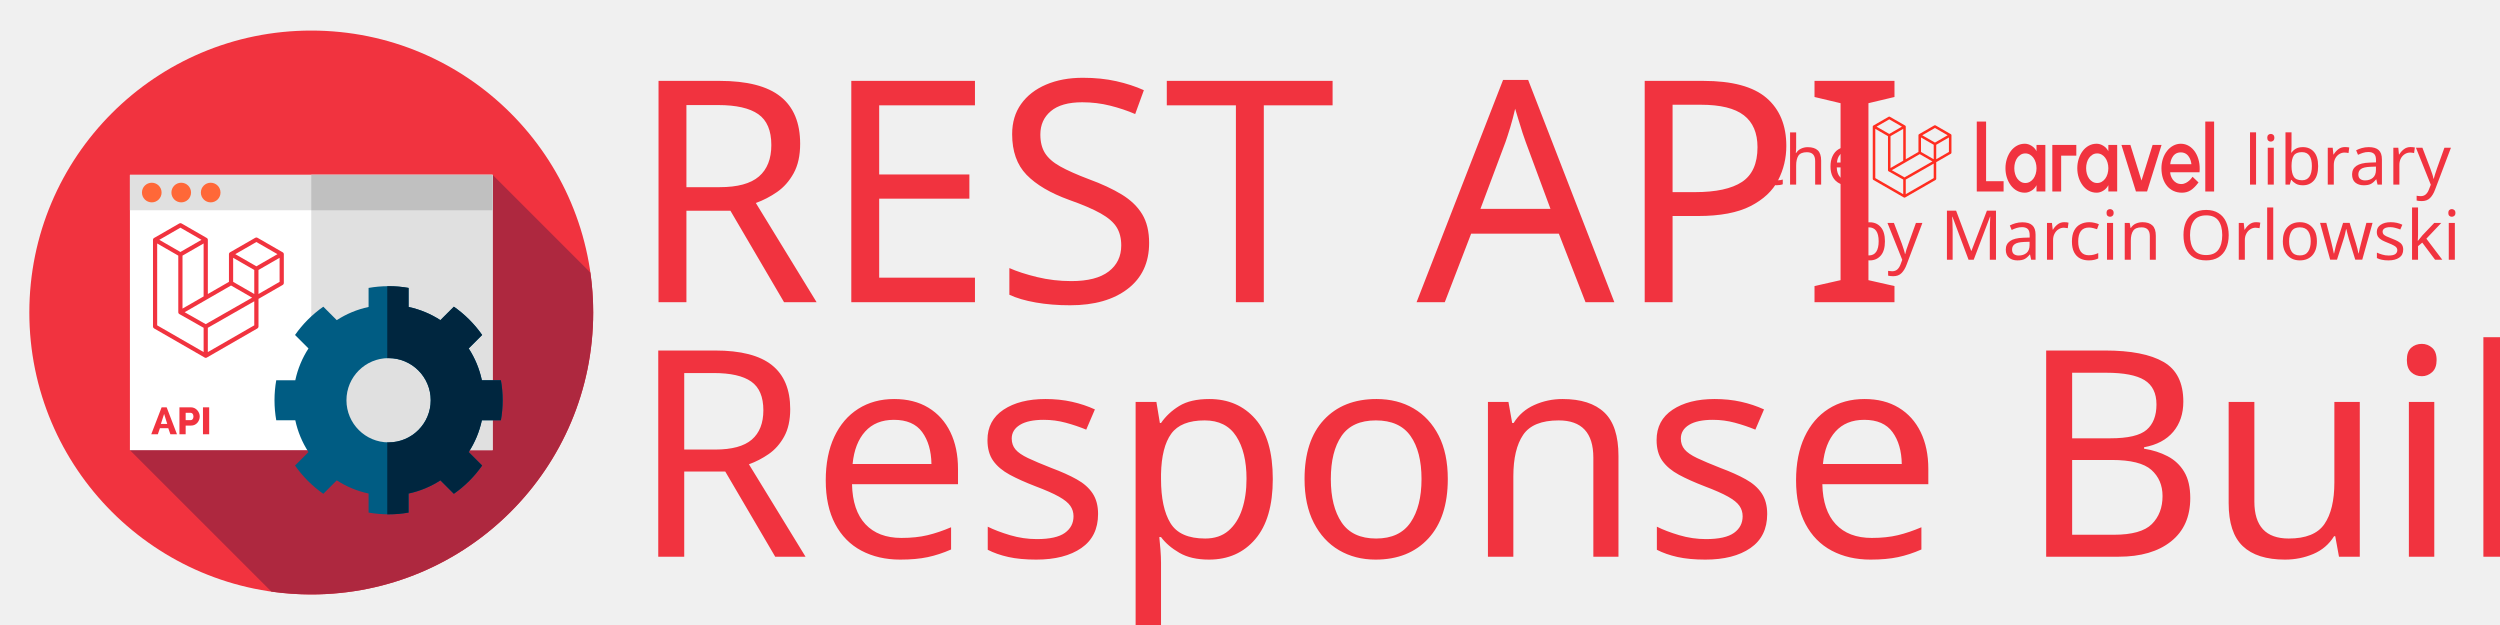
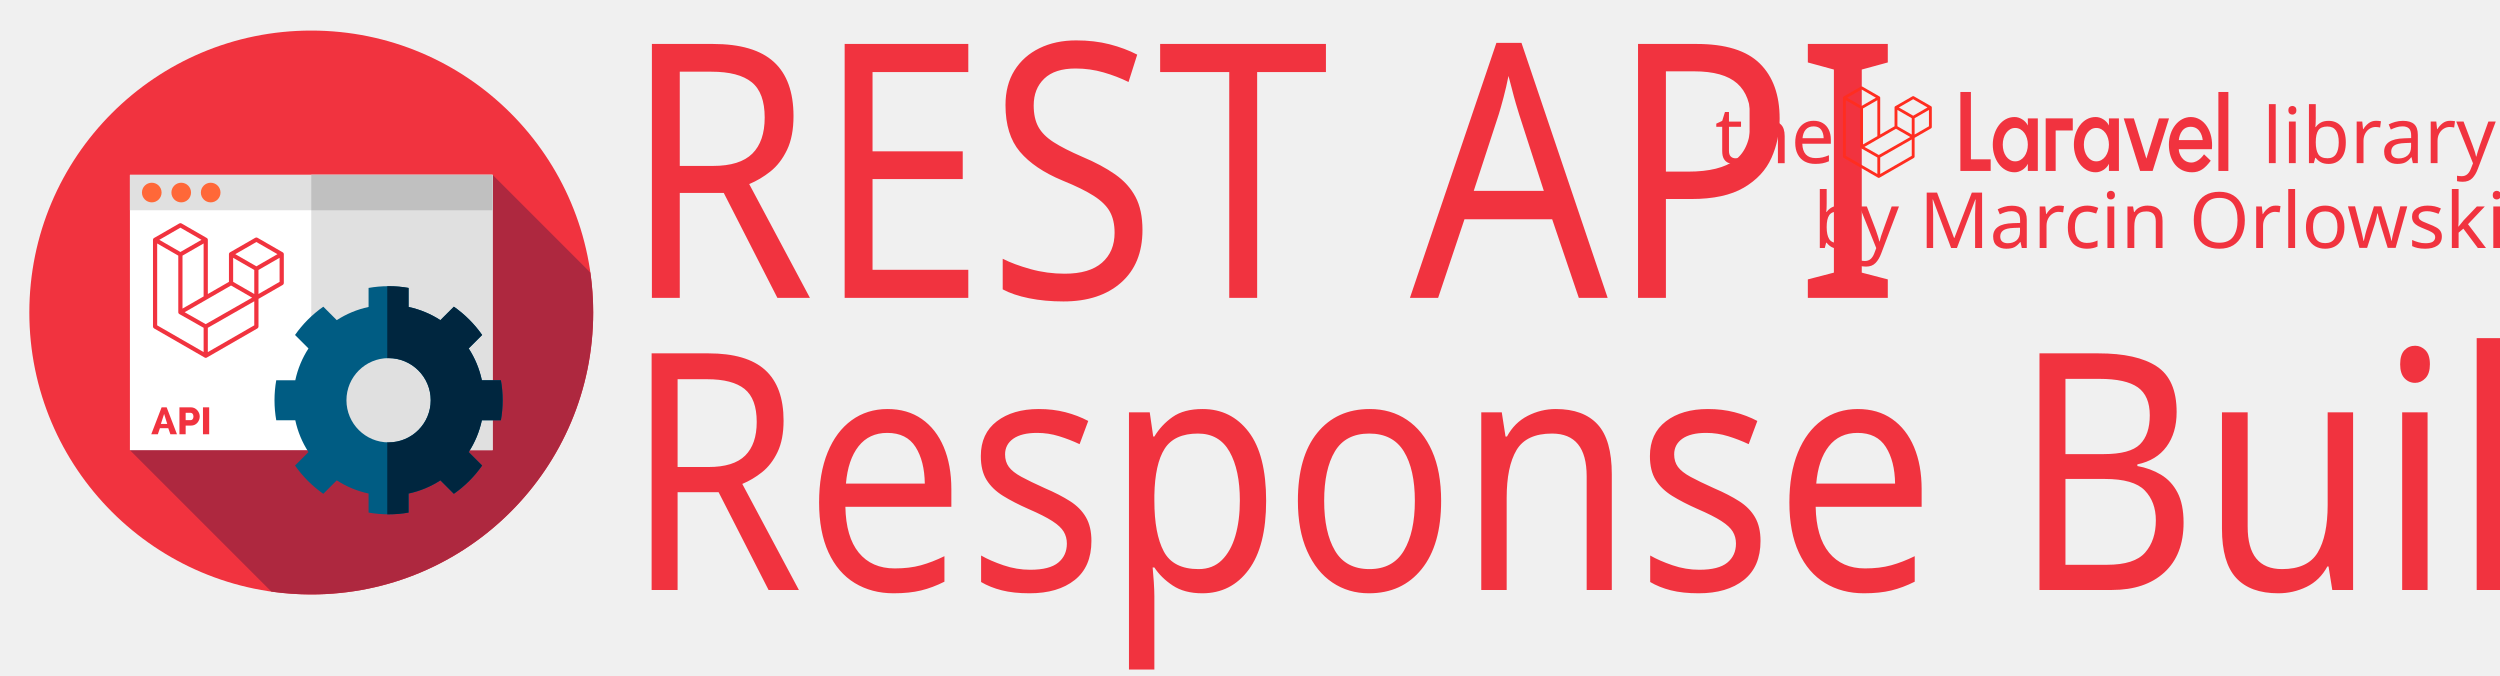
- <svg xmlns="http://www.w3.org/2000/svg" width="1480" height="370" viewBox="0 0 391.583 97.896" version="1.1" id="svg8">
+ <svg xmlns="http://www.w3.org/2000/svg" width="1480" height="400" viewBox="0 0 391.583 105.833" version="1.1" id="svg8">
  <defs id="defs2">
    <rect x="154.524" y="273.213" width="175.01" height="18.996" id="rect135" />
  </defs>
  <g id="layer1" transform="translate(0,-167)">
-     <g id="g1305" transform="translate(-0.5291667,0.7937121)">
-       <g id="g1083-0-9" transform="matrix(0.1675739,0,0,0.2065266,138.2515,205.8304)" style="stroke-width:2.717">
-         <g id="g1276">
-           <g id="g1083-0" transform="matrix(1.073179,0,0,1.073179,16.15824,-209.9063)" style="stroke-width:2.532">
-             <text xml:space="preserve" style="font-size:243.148px;line-height:1.25;font-family:'a dripping marker';-inkscape-font-specification:'a dripping marker';letter-spacing:0px;word-spacing:0px;fill:#f1333f;fill-opacity:1;stroke-width:5.272" x="-210.336" y="255.733" id="text5759" transform="scale(1.110158,0.9007728)">
-               <tspan style="font-style:normal;font-variant:normal;font-weight:normal;font-stretch:normal;font-family:'Ubuntu Condensed';-inkscape-font-specification:'Ubuntu Condensed, ';fill:#f1333f;fill-opacity:1;stroke-width:5.272" x="-210.336" y="255.733" id="tspan139593">REST API</tspan>
+     <g id="g1083-0-9" transform="matrix(0.1675677,0,0,0.2369908,136.6816,204.8162)" style="stroke-width:2.536">
+       <g id="g1276" style="stroke-width:2.536">
+         <g id="g1083-0" transform="matrix(1.073179,0,0,1.073179,16.15824,-209.9063)" style="stroke-width:2.363">
+           <text xml:space="preserve" style="font-size:243.148px;line-height:1.25;font-family:'a dripping marker';-inkscape-font-specification:'a dripping marker';letter-spacing:0px;word-spacing:0px;fill:#f1333f;fill-opacity:1;stroke-width:4.921" x="-210.336" y="255.733" id="text5759" transform="scale(1.110158,0.9007728)">
+             <tspan style="font-style:normal;font-variant:normal;font-weight:normal;font-stretch:normal;font-family:'Ubuntu Condensed';-inkscape-font-specification:'Ubuntu Condensed, ';fill:#f1333f;fill-opacity:1;stroke-width:4.921" x="-210.336" y="255.733" id="tspan139593">REST API</tspan>
+           </text>
+         </g>
+         <text xml:space="preserve" style="font-size:243.148px;line-height:1.25;font-family:'a dripping marker';-inkscape-font-specification:'a dripping marker';letter-spacing:0px;word-spacing:0px;fill:#f1333f;fill-opacity:1;stroke-width:5.281" x="-209.678" y="255.733" id="text5759-4" transform="scale(1.110158,0.9007728)">
+           <tspan style="font-style:normal;font-variant:normal;font-weight:normal;font-stretch:normal;font-family:'Ubuntu Condensed';-inkscape-font-specification:'Ubuntu Condensed, ';fill:#f1333f;fill-opacity:1;stroke-width:5.281" x="-209.678" y="255.733" id="tspan139593-1">Response Builder</tspan>
+         </text>
+       </g>
+     </g>
+     <g id="g1059" transform="matrix(1.0596,0,0,1.0596,-80.61122,-26.75916)" style="stroke-width:0.944">
+       <text xml:space="preserve" style="font-size:11.473px;line-height:1.25;font-family:'a dripping marker';-inkscape-font-specification:'a dripping marker';letter-spacing:0px;word-spacing:0px;fill:#f1333f;fill-opacity:1;stroke-width:0.993" x="344.118" y="219.517" id="text5759-7-4">
+         <tspan style="font-style:normal;font-variant:normal;font-weight:normal;font-stretch:normal;font-family:'Ubuntu Condensed';-inkscape-font-specification:'Ubuntu Condensed, ';fill:#f1333f;fill-opacity:1;stroke-width:0.993" x="344.118" y="219.517" id="tspan119569-6">by Marcin Orlowski</tspan>
+       </text>
+       <g id="g1038" transform="translate(1.818995)" style="stroke-width:0.944">
+         <g id="g1020" style="stroke-width:0.944">
+           <g id="g1083-0-0" transform="matrix(0.06830095,0,0,0.08417753,331.2672,191.4279)" style="stroke-width:6.291">
+             <text xml:space="preserve" style="font-size:151.305px;line-height:1.25;font-family:'a dripping marker';-inkscape-font-specification:'a dripping marker';letter-spacing:0px;word-spacing:0px;fill:#f1333f;fill-opacity:1;stroke-width:13.1" x="1020.906" y="205.078" id="text5759-7" transform="scale(1.110158,0.9007728)">
+               <tspan style="font-style:normal;font-variant:normal;font-weight:normal;font-stretch:normal;font-family:'Ubuntu Condensed';-inkscape-font-specification:'Ubuntu Condensed, ';fill:#f1333f;fill-opacity:1;stroke-width:13.1" x="1020.906" y="205.078" id="tspan119569">library</tspan>
            </text>
          </g>
-           <text xml:space="preserve" style="font-size:243.148px;line-height:1.25;font-family:'a dripping marker';-inkscape-font-specification:'a dripping marker';letter-spacing:0px;word-spacing:0px;fill:#f1333f;fill-opacity:1;stroke-width:5.658" x="-209.678" y="255.733" id="text5759-4" transform="scale(1.110158,0.9007728)">
-             <tspan style="font-style:normal;font-variant:normal;font-weight:normal;font-stretch:normal;font-family:'Ubuntu Condensed';-inkscape-font-specification:'Ubuntu Condensed, ';fill:#f1333f;fill-opacity:1;stroke-width:5.658" x="-209.678" y="255.733" id="tspan139593-1">Response Builder</tspan>
+           <text xml:space="preserve" style="font-size:11.473px;line-height:1.25;font-family:'a dripping marker';-inkscape-font-specification:'a dripping marker';letter-spacing:0px;word-spacing:0px;fill:#f1333f;fill-opacity:1;stroke-width:0.993" x="327.778" y="206.978" id="text5759-7-7">
+             <tspan style="font-style:normal;font-variant:normal;font-weight:normal;font-stretch:normal;font-family:'Ubuntu Condensed';-inkscape-font-specification:'Ubuntu Condensed, ';fill:#f1333f;fill-opacity:1;stroke-width:0.993" x="327.778" y="206.978" id="tspan119569-7">the</tspan>
          </text>
        </g>
-       </g>
-       <g id="g1059" transform="matrix(0.9384776,0,0,0.9384776,-33.20052,0.875615)" style="stroke-width:1.066">
-         <text xml:space="preserve" style="font-size:11.473px;line-height:1.25;font-family:'a dripping marker';-inkscape-font-specification:'a dripping marker';letter-spacing:0px;word-spacing:0px;fill:#f1333f;fill-opacity:1;stroke-width:1.121" x="344.118" y="219.517" id="text5759-7-4">
-           <tspan style="font-style:normal;font-variant:normal;font-weight:normal;font-stretch:normal;font-family:'Ubuntu Condensed';-inkscape-font-specification:'Ubuntu Condensed, ';fill:#f1333f;fill-opacity:1;stroke-width:1.121" x="344.118" y="219.517" id="tspan119569-6">by Marcin Orlowski</tspan>
-         </text>
-         <g id="g1038" transform="translate(1.818995)" style="stroke-width:1.066">
-           <g id="g1020" style="stroke-width:1.066">
-             <g id="g1083-0-0" transform="matrix(0.06830095,0,0,0.08417753,331.2672,191.4279)" style="stroke-width:7.103">
-               <text xml:space="preserve" style="font-size:151.305px;line-height:1.25;font-family:'a dripping marker';-inkscape-font-specification:'a dripping marker';letter-spacing:0px;word-spacing:0px;fill:#f1333f;fill-opacity:1;stroke-width:14.79" x="1020.906" y="205.078" id="text5759-7" transform="scale(1.110158,0.9007728)">
-                 <tspan style="font-style:normal;font-variant:normal;font-weight:normal;font-stretch:normal;font-family:'Ubuntu Condensed';-inkscape-font-specification:'Ubuntu Condensed, ';fill:#f1333f;fill-opacity:1;stroke-width:14.79" x="1020.906" y="205.078" id="tspan119569">library</tspan>
-               </text>
-             </g>
-             <text xml:space="preserve" style="font-size:11.473px;line-height:1.25;font-family:'a dripping marker';-inkscape-font-specification:'a dripping marker';letter-spacing:0px;word-spacing:0px;fill:#f1333f;fill-opacity:1;stroke-width:1.121" x="327.778" y="206.978" id="text5759-7-7">
-               <tspan style="font-style:normal;font-variant:normal;font-weight:normal;font-stretch:normal;font-family:'Ubuntu Condensed';-inkscape-font-specification:'Ubuntu Condensed, ';fill:#f1333f;fill-opacity:1;stroke-width:1.121" x="327.778" y="206.978" id="tspan119569-7">the</tspan>
-             </text>
+         <g id="g992" transform="translate(-0.5291667,2.378535)" style="stroke-width:0.944">
+           <g id="g1083" transform="matrix(0.06830095,0,0,0.08417753,360.4767,187.3753)" style="stroke-width:6.291">
+             <polygon style="fill:#f1333f;fill-opacity:1;stroke-width:6.291" points="82.8,79.626 60.019,79.626 60.019,218.301 125.592,218.301 125.592,197.897 82.8,197.897 " id="polygon1029" />
+             <path style="fill:#f1333f;fill-opacity:1;stroke-width:6.291" d="m 206.02,138.464 c -2.906,-4.622 -7.033,-8.253 -12.382,-10.896 -5.348,-2.641 -10.731,-3.963 -16.145,-3.963 -7.003,0 -13.407,1.288 -19.217,3.863 -5.813,2.575 -10.797,6.111 -14.957,10.6 -4.16,4.491 -7.397,9.675 -9.707,15.55 -2.313,5.879 -3.467,12.055 -3.467,18.524 0,6.606 1.154,12.811 3.467,18.621 2.309,5.814 5.546,10.964 9.707,15.453 4.16,4.491 9.145,8.023 14.957,10.598 5.81,2.575 12.214,3.863 19.217,3.863 5.414,0 10.797,-1.321 16.145,-3.962 5.349,-2.64 9.476,-6.272 12.382,-10.896 v 12.48 h 21.594 V 125.981 H 206.02 Z m -1.981,44.97 c -1.321,3.567 -3.17,6.671 -5.546,9.312 -2.378,2.643 -5.251,4.755 -8.618,6.34 -3.368,1.585 -7.102,2.377 -11.194,2.377 -4.095,0 -7.793,-0.792 -11.094,-2.377 -3.302,-1.585 -6.141,-3.697 -8.518,-6.34 -2.378,-2.641 -4.195,-5.745 -5.448,-9.312 -1.258,-3.566 -1.882,-7.33 -1.882,-11.291 0,-3.963 0.624,-7.727 1.882,-11.293 1.253,-3.566 3.07,-6.668 5.448,-9.311 2.377,-2.64 5.215,-4.755 8.518,-6.34 3.301,-1.585 6.999,-2.377 11.094,-2.377 4.093,0 7.826,0.792 11.194,2.377 3.367,1.585 6.24,3.699 8.618,6.34 2.377,2.643 4.225,5.745 5.546,9.311 1.319,3.566 1.981,7.33 1.981,11.293 0,3.961 -0.662,7.725 -1.981,11.291 z" id="path1031" />
+             <path style="fill:#f1333f;fill-opacity:1;stroke-width:6.291" d="m 381.542,138.464 c -2.906,-4.622 -7.033,-8.253 -12.382,-10.896 -5.348,-2.641 -10.731,-3.963 -16.145,-3.963 -7.003,0 -13.407,1.288 -19.217,3.863 -5.813,2.575 -10.797,6.111 -14.957,10.6 -4.16,4.491 -7.397,9.675 -9.707,15.55 -2.313,5.879 -3.467,12.055 -3.467,18.524 0,6.606 1.154,12.811 3.467,18.621 2.309,5.814 5.546,10.964 9.707,15.453 4.16,4.491 9.145,8.023 14.957,10.598 5.81,2.575 12.214,3.863 19.217,3.863 5.414,0 10.797,-1.321 16.145,-3.962 5.349,-2.64 9.476,-6.272 12.382,-10.896 v 12.48 h 21.594 v -92.318 h -21.594 z m -1.98,44.97 c -1.321,3.567 -3.17,6.671 -5.546,9.312 -2.378,2.643 -5.251,4.755 -8.618,6.34 -3.368,1.585 -7.102,2.377 -11.194,2.377 -4.095,0 -7.793,-0.792 -11.094,-2.377 -3.302,-1.585 -6.141,-3.697 -8.518,-6.34 -2.378,-2.641 -4.195,-5.745 -5.448,-9.312 -1.258,-3.566 -1.882,-7.33 -1.882,-11.291 0,-3.963 0.624,-7.727 1.882,-11.293 1.253,-3.566 3.07,-6.668 5.448,-9.311 2.377,-2.64 5.215,-4.755 8.518,-6.34 3.301,-1.585 6.999,-2.377 11.094,-2.377 4.093,0 7.826,0.792 11.194,2.377 3.367,1.585 6.24,3.699 8.618,6.34 2.377,2.643 4.225,5.745 5.546,9.311 1.319,3.566 1.981,7.33 1.981,11.293 -0.001,3.961 -0.663,7.725 -1.981,11.291 z" id="path1033" />
+             <rect x="618.426" y="79.626" style="fill:#f1333f;fill-opacity:1;stroke-width:6.291" width="21.593" height="138.675" id="rect1035" />
+             <polygon style="fill:#f1333f;fill-opacity:1;stroke-width:6.291" points="244.652,218.301 266.244,218.301 266.244,147.23 303.291,147.23 303.291,125.984 244.652,125.984 " id="polygon1037" />
+             <polygon style="fill:#f1333f;fill-opacity:1;stroke-width:6.291" points="511.579,125.984 489.709,125.984 462.569,196.678 435.428,125.984 413.558,125.984 449,218.301 476.138,218.301 " id="polygon1039" />
+             <path style="fill:#f1333f;fill-opacity:1;stroke-width:6.291" d="m 558.675,123.61 c -26.442,0 -47.372,21.73 -47.372,48.534 0,29.63 20.256,48.534 50.139,48.534 16.724,0 27.402,-6.395 40.448,-20.321 L 587.302,189.07 c -0.008,0.011 -11.011,14.457 -27.439,14.457 -19.095,0 -27.135,-15.395 -27.135,-23.36 h 71.637 c 3.763,-30.499 -16.288,-56.557 -45.69,-56.557 z m -25.89,40.511 c 0.166,-1.777 2.653,-23.36 25.719,-23.36 23.066,0 25.869,21.58 26.03,23.36 z" id="path1041" />
          </g>
-           <g id="g992" transform="translate(-0.5291667,2.378535)" style="stroke-width:1.066">
-             <g id="g1083" transform="matrix(0.06830095,0,0,0.08417753,360.4767,187.3753)" style="stroke-width:7.103">
-               <polygon style="fill:#f1333f;fill-opacity:1;stroke-width:7.103" points="82.8,197.897 82.8,79.626 60.019,79.626 60.019,218.301 125.592,218.301 125.592,197.897 " id="polygon1029" />
-               <path style="fill:#f1333f;fill-opacity:1;stroke-width:7.103" d="m 206.02,138.464 c -2.906,-4.622 -7.033,-8.253 -12.382,-10.896 -5.348,-2.641 -10.731,-3.963 -16.145,-3.963 -7.003,0 -13.407,1.288 -19.217,3.863 -5.813,2.575 -10.797,6.111 -14.957,10.6 -4.16,4.491 -7.397,9.675 -9.707,15.55 -2.313,5.879 -3.467,12.055 -3.467,18.524 0,6.606 1.154,12.811 3.467,18.621 2.309,5.814 5.546,10.964 9.707,15.453 4.16,4.491 9.145,8.023 14.957,10.598 5.81,2.575 12.214,3.863 19.217,3.863 5.414,0 10.797,-1.321 16.145,-3.962 5.349,-2.64 9.476,-6.272 12.382,-10.896 v 12.48 h 21.594 V 125.981 H 206.02 Z m -1.981,44.97 c -1.321,3.567 -3.17,6.671 -5.546,9.312 -2.378,2.643 -5.251,4.755 -8.618,6.34 -3.368,1.585 -7.102,2.377 -11.194,2.377 -4.095,0 -7.793,-0.792 -11.094,-2.377 -3.302,-1.585 -6.141,-3.697 -8.518,-6.34 -2.378,-2.641 -4.195,-5.745 -5.448,-9.312 -1.258,-3.566 -1.882,-7.33 -1.882,-11.291 0,-3.963 0.624,-7.727 1.882,-11.293 1.253,-3.566 3.07,-6.668 5.448,-9.311 2.377,-2.64 5.215,-4.755 8.518,-6.34 3.301,-1.585 6.999,-2.377 11.094,-2.377 4.093,0 7.826,0.792 11.194,2.377 3.367,1.585 6.24,3.699 8.618,6.34 2.377,2.643 4.225,5.745 5.546,9.311 1.319,3.566 1.981,7.33 1.981,11.293 0,3.961 -0.662,7.725 -1.981,11.291 z" id="path1031" />
-               <path style="fill:#f1333f;fill-opacity:1;stroke-width:7.103" d="m 381.542,138.464 c -2.906,-4.622 -7.033,-8.253 -12.382,-10.896 -5.348,-2.641 -10.731,-3.963 -16.145,-3.963 -7.003,0 -13.407,1.288 -19.217,3.863 -5.813,2.575 -10.797,6.111 -14.957,10.6 -4.16,4.491 -7.397,9.675 -9.707,15.55 -2.313,5.879 -3.467,12.055 -3.467,18.524 0,6.606 1.154,12.811 3.467,18.621 2.309,5.814 5.546,10.964 9.707,15.453 4.16,4.491 9.145,8.023 14.957,10.598 5.81,2.575 12.214,3.863 19.217,3.863 5.414,0 10.797,-1.321 16.145,-3.962 5.349,-2.64 9.476,-6.272 12.382,-10.896 v 12.48 h 21.594 v -92.318 h -21.594 z m -1.98,44.97 c -1.321,3.567 -3.17,6.671 -5.546,9.312 -2.378,2.643 -5.251,4.755 -8.618,6.34 -3.368,1.585 -7.102,2.377 -11.194,2.377 -4.095,0 -7.793,-0.792 -11.094,-2.377 -3.302,-1.585 -6.141,-3.697 -8.518,-6.34 -2.378,-2.641 -4.195,-5.745 -5.448,-9.312 -1.258,-3.566 -1.882,-7.33 -1.882,-11.291 0,-3.963 0.624,-7.727 1.882,-11.293 1.253,-3.566 3.07,-6.668 5.448,-9.311 2.377,-2.64 5.215,-4.755 8.518,-6.34 3.301,-1.585 6.999,-2.377 11.094,-2.377 4.093,0 7.826,0.792 11.194,2.377 3.367,1.585 6.24,3.699 8.618,6.34 2.377,2.643 4.225,5.745 5.546,9.311 1.319,3.566 1.981,7.33 1.981,11.293 -0.001,3.961 -0.663,7.725 -1.981,11.291 z" id="path1033" />
-               <rect x="618.426" y="79.626" style="fill:#f1333f;fill-opacity:1;stroke-width:7.103" width="21.593" height="138.675" id="rect1035" />
-               <polygon style="fill:#f1333f;fill-opacity:1;stroke-width:7.103" points="244.652,125.984 244.652,218.301 266.244,218.301 266.244,147.23 303.291,147.23 303.291,125.984 " id="polygon1037" />
-               <polygon style="fill:#f1333f;fill-opacity:1;stroke-width:7.103" points="489.709,125.984 462.569,196.678 435.428,125.984 413.558,125.984 449,218.301 476.138,218.301 511.579,125.984 " id="polygon1039" />
-               <path style="fill:#f1333f;fill-opacity:1;stroke-width:7.103" d="m 558.675,123.61 c -26.442,0 -47.372,21.73 -47.372,48.534 0,29.63 20.256,48.534 50.139,48.534 16.724,0 27.402,-6.395 40.448,-20.321 L 587.302,189.07 c -0.008,0.011 -11.011,14.457 -27.439,14.457 -19.095,0 -27.135,-15.395 -27.135,-23.36 h 71.637 c 3.763,-30.499 -16.288,-56.557 -45.69,-56.557 z m -25.89,40.511 c 0.166,-1.777 2.653,-23.36 25.719,-23.36 23.066,0 25.869,21.58 26.03,23.36 z" id="path1041" />
-             </g>
-             <path d="m 360.346,196.312 a 0.214,0.214 0 0 1 0.007,0.055 v 2.903 a 0.212,0.212 0 0 1 -0.106,0.184 l -2.437,1.403 v 2.781 c 0,0.076 -0.04,0.146 -0.106,0.184 l -5.086,2.928 c -0.012,0.007 -0.024,0.011 -0.037,0.015 -0.005,0.002 -0.009,0.004 -0.014,0.006 a 0.213,0.213 0 0 1 -0.108,0 c -0.006,-0.002 -0.011,-0.005 -0.017,-0.007 -0.012,-0.004 -0.024,-0.008 -0.035,-0.014 l -5.085,-2.928 a 0.212,0.212 0 0 1 -0.106,-0.184 v -8.709 c 0,-0.019 0.002,-0.038 0.007,-0.056 0.002,-0.006 0.005,-0.012 0.007,-0.018 0.004,-0.011 0.008,-0.022 0.013,-0.033 0.004,-0.007 0.01,-0.012 0.015,-0.019 0.006,-0.008 0.012,-0.017 0.019,-0.025 0.006,-0.006 0.014,-0.011 0.021,-0.016 0.008,-0.006 0.015,-0.013 0.023,-0.018 h 2.6e-4 l 2.543,-1.464 a 0.212,0.212 0 0 1 0.212,0 l 2.543,1.464 h 5.2e-4 c 0.008,0.005 0.016,0.012 0.023,0.018 0.007,0.005 0.015,0.01 0.021,0.016 0.007,0.008 0.013,0.016 0.019,0.025 0.004,0.006 0.011,0.012 0.014,0.019 0.006,0.011 0.01,0.022 0.014,0.033 0.002,0.006 0.006,0.012 0.007,0.018 a 0.214,0.214 0 0 1 0.007,0.055 v 5.44 l 2.119,-1.22 v -2.781 c 0,-0.018 0.002,-0.037 0.007,-0.055 0.002,-0.006 0.005,-0.012 0.007,-0.018 0.004,-0.011 0.008,-0.022 0.014,-0.033 0.004,-0.007 0.01,-0.012 0.014,-0.019 0.006,-0.008 0.012,-0.017 0.019,-0.025 0.006,-0.006 0.014,-0.011 0.021,-0.016 0.008,-0.006 0.015,-0.013 0.023,-0.018 h 2.6e-4 l 2.543,-1.464 a 0.212,0.212 0 0 1 0.212,0 l 2.543,1.464 c 0.009,0.005 0.016,0.012 0.024,0.018 0.007,0.005 0.014,0.01 0.02,0.016 0.007,0.008 0.013,0.016 0.019,0.025 0.005,0.006 0.011,0.012 0.014,0.019 0.006,0.01 0.01,0.022 0.014,0.033 0.002,0.006 0.006,0.012 0.007,0.018 z m -0.416,2.836 v -2.414 l -0.89,0.512 -1.229,0.708 v 2.414 l 2.119,-1.22 z m -2.543,4.367 v -2.416 l -1.209,0.691 -3.453,1.971 v 2.438 z m -9.747,-8.22 v 8.22 l 4.661,2.684 v -2.438 l -2.435,-1.378 -6e-4,-5.4e-4 -10e-4,-5.3e-4 c -0.008,-0.005 -0.015,-0.012 -0.023,-0.018 -0.007,-0.005 -0.014,-0.01 -0.02,-0.015 l -5.3e-4,-5.9e-4 c -0.007,-0.007 -0.012,-0.015 -0.018,-0.022 -0.005,-0.007 -0.012,-0.013 -0.016,-0.021 l -2.7e-4,-6e-4 c -0.005,-0.008 -0.008,-0.018 -0.011,-0.026 -0.004,-0.008 -0.008,-0.015 -0.01,-0.024 v -2.7e-4 c -0.002,-0.01 -0.003,-0.021 -0.004,-0.031 -0.001,-0.008 -0.003,-0.016 -0.003,-0.024 v -5.3e-4 -5.684 l -1.229,-0.708 -0.89,-0.512 z m 2.331,-1.586 -2.119,1.219 2.118,1.219 2.118,-1.22 -2.118,-1.219 z m 1.102,7.61 1.229,-0.708 v -5.317 l -0.89,0.512 -1.229,0.708 v 5.317 z m 6.526,-6.171 -2.118,1.219 2.118,1.219 2.118,-1.22 z m -0.212,2.806 -1.229,-0.708 -0.89,-0.512 v 2.414 l 1.229,0.708 0.89,0.512 z m -4.874,5.44 3.107,-1.774 1.553,-0.886 -2.117,-1.219 -2.437,1.403 -2.221,1.279 z" fill="#ff2d20" fill-rule="evenodd" id="path136" style="stroke-width:0.472" />
-           </g>
+           <path d="m 360.346,196.312 a 0.214,0.214 0 0 1 0.007,0.055 v 2.903 a 0.212,0.212 0 0 1 -0.106,0.184 l -2.437,1.403 v 2.781 c 0,0.076 -0.04,0.146 -0.106,0.184 l -5.086,2.928 c -0.012,0.007 -0.024,0.011 -0.037,0.015 -0.005,0.002 -0.009,0.004 -0.014,0.006 a 0.213,0.213 0 0 1 -0.108,0 c -0.006,-0.002 -0.011,-0.005 -0.017,-0.007 -0.012,-0.004 -0.024,-0.008 -0.035,-0.014 l -5.085,-2.928 a 0.212,0.212 0 0 1 -0.106,-0.184 v -8.709 c 0,-0.019 0.002,-0.038 0.007,-0.056 0.002,-0.006 0.005,-0.012 0.007,-0.018 0.004,-0.011 0.008,-0.022 0.013,-0.033 0.004,-0.007 0.01,-0.012 0.015,-0.019 0.006,-0.008 0.012,-0.017 0.019,-0.025 0.006,-0.006 0.014,-0.011 0.021,-0.016 0.008,-0.006 0.015,-0.013 0.023,-0.018 h 2.6e-4 l 2.543,-1.464 a 0.212,0.212 0 0 1 0.212,0 l 2.543,1.464 h 5.2e-4 c 0.008,0.005 0.016,0.012 0.023,0.018 0.007,0.005 0.015,0.01 0.021,0.016 0.007,0.008 0.013,0.016 0.019,0.025 0.004,0.006 0.011,0.012 0.014,0.019 0.006,0.011 0.01,0.022 0.014,0.033 0.002,0.006 0.006,0.012 0.007,0.018 a 0.214,0.214 0 0 1 0.007,0.055 v 5.44 l 2.119,-1.22 v -2.781 c 0,-0.018 0.002,-0.037 0.007,-0.055 0.002,-0.006 0.005,-0.012 0.007,-0.018 0.004,-0.011 0.008,-0.022 0.014,-0.033 0.004,-0.007 0.01,-0.012 0.014,-0.019 0.006,-0.008 0.012,-0.017 0.019,-0.025 0.006,-0.006 0.014,-0.011 0.021,-0.016 0.008,-0.006 0.015,-0.013 0.023,-0.018 h 2.6e-4 l 2.543,-1.464 a 0.212,0.212 0 0 1 0.212,0 l 2.543,1.464 c 0.009,0.005 0.016,0.012 0.024,0.018 0.007,0.005 0.014,0.01 0.02,0.016 0.007,0.008 0.013,0.016 0.019,0.025 0.005,0.006 0.011,0.012 0.014,0.019 0.006,0.01 0.01,0.022 0.014,0.033 0.002,0.006 0.006,0.012 0.007,0.018 z m -0.416,2.836 v -2.414 l -0.89,0.512 -1.229,0.708 v 2.414 l 2.119,-1.22 z m -2.543,4.367 v -2.416 l -1.209,0.691 -3.453,1.971 v 2.438 z m -9.747,-8.22 v 8.22 l 4.661,2.684 v -2.438 l -2.435,-1.378 -6e-4,-5.4e-4 -10e-4,-5.3e-4 c -0.008,-0.005 -0.015,-0.012 -0.023,-0.018 -0.007,-0.005 -0.014,-0.01 -0.02,-0.015 l -5.3e-4,-5.9e-4 c -0.007,-0.007 -0.012,-0.015 -0.018,-0.022 -0.005,-0.007 -0.012,-0.013 -0.016,-0.021 l -2.7e-4,-6e-4 c -0.005,-0.008 -0.008,-0.018 -0.011,-0.026 -0.004,-0.008 -0.008,-0.015 -0.01,-0.024 v -2.7e-4 c -0.002,-0.01 -0.003,-0.021 -0.004,-0.031 -0.001,-0.008 -0.003,-0.016 -0.003,-0.024 v -5.3e-4 -5.684 l -1.229,-0.708 -0.89,-0.512 z m 2.331,-1.586 -2.119,1.219 2.118,1.219 2.118,-1.22 -2.118,-1.219 z m 1.102,7.61 1.229,-0.708 v -5.317 l -0.89,0.512 -1.229,0.708 v 5.317 z m 6.526,-6.171 -2.118,1.219 2.118,1.219 2.118,-1.22 z m -0.212,2.806 -1.229,-0.708 -0.89,-0.512 v 2.414 l 1.229,0.708 0.89,0.512 z m -4.874,5.44 3.107,-1.774 1.553,-0.886 -2.117,-1.219 -2.437,1.403 -2.221,1.279 z" fill="#ff2d20" fill-rule="evenodd" id="path136" style="stroke-width:0.418" />
        </g>
      </g>
    </g>
    <flowRoot transform="matrix(0.2645833,0,0,0.2645833,-70.84203,121.4291)" style="font-style:normal;font-weight:normal;font-size:40px;line-height:1.25;font-family:sans-serif;letter-spacing:0px;word-spacing:0px;fill:#000000;fill-opacity:1;stroke:none" id="flowRoot1060" xml:space="preserve">
      <flowRegion id="flowRegion1062">
        <rect y="469.906" x="764" height="248" width="1264" id="rect1064" />
      </flowRegion>
      <flowPara id="flowPara1066" />
    </flowRoot>
    <g transform="matrix(0.1725012,0,0,0.1725012,4.594774,171.7876)" id="g966" style="stroke-width:1.396">
      <circle style="fill:#f1333f;stroke-width:1.396" cx="256" cy="256" r="256" id="circle3822" />
      <path style="fill:#ae283f;stroke-width:1.396" d="m 512,256 c 0,-12.301 -0.887,-24.393 -2.564,-36.231 L 420.667,131 91.333,381 219.769,509.436 C 231.607,511.113 243.699,512 256,512 397.385,512 512,397.385 512,256 Z" id="path3824" />
      <rect x="91.33" y="131" style="fill:#ffffff;stroke-width:1.396" width="329.33" height="250" id="rect3826" />
      <g id="g3832" style="stroke-width:1.396">
        <rect x="256" y="131" style="fill:#e0e0e0;stroke-width:1.396" width="164.67" height="250" id="rect3828" />
        <rect x="91.33" y="131" style="fill:#e0e0e0;stroke-width:1.396" width="329.33" height="32.17" id="rect3830" />
      </g>
      <rect x="256" y="131" style="fill:#c0c0c0;stroke-width:1.396" width="164.67" height="32.17" id="rect3834" />
      <g id="g3842" style="stroke-width:1.396">
        <circle style="fill:#ff6838;stroke-width:1.396" cx="111.17" cy="147.08" r="8.917" id="circle3836" />
        <circle style="fill:#ff6838;stroke-width:1.396" cx="137.92" cy="147.08" r="8.917" id="circle3838" />
        <circle style="fill:#ff6838;stroke-width:1.396" cx="164.67" cy="147.08" r="8.917" id="circle3840" />
      </g>
      <path class="st0" d="m 230.997,202.526 c -0.013,-0.057 -0.048,-0.105 -0.066,-0.162 -0.04,-0.101 -0.07,-0.206 -0.123,-0.298 -0.035,-0.061 -0.088,-0.114 -0.132,-0.171 -0.057,-0.075 -0.105,-0.158 -0.171,-0.224 -0.057,-0.057 -0.127,-0.096 -0.189,-0.145 -0.07,-0.057 -0.132,-0.118 -0.21,-0.162 0,0 0,0 0,0 0,0 0,0 0,0 l -22.994,-13.239 c -0.592,-0.342 -1.32,-0.342 -1.911,0 l -22.994,13.239 c 0,0 0,0 0,0 0,0 0,0 0,0 -0.079,0.044 -0.14,0.11 -0.21,0.162 -0.061,0.048 -0.132,0.088 -0.189,0.145 -0.066,0.066 -0.114,0.149 -0.171,0.224 -0.044,0.057 -0.096,0.11 -0.132,0.171 -0.053,0.092 -0.088,0.197 -0.123,0.298 -0.022,0.053 -0.053,0.105 -0.066,0.162 -0.044,0.162 -0.066,0.329 -0.066,0.5 v 25.146 l -19.162,11.034 v -49.196 c 0,-0.171 -0.022,-0.338 -0.066,-0.5 -0.013,-0.057 -0.048,-0.105 -0.066,-0.162 -0.039,-0.101 -0.07,-0.206 -0.123,-0.298 -0.035,-0.061 -0.088,-0.114 -0.132,-0.171 -0.057,-0.074 -0.105,-0.158 -0.171,-0.224 -0.057,-0.057 -0.127,-0.096 -0.189,-0.145 -0.07,-0.057 -0.132,-0.118 -0.21,-0.162 0,0 0,0 0,0 0,0 0,0 0,0 l -22.994,-13.239 c -0.592,-0.342 -1.32,-0.342 -1.911,0 l -22.994,13.239 c 0,0 0,0 0,0 0,0 0,0 0,0 -0.079,0.044 -0.14,0.11 -0.21,0.162 -0.061,0.048 -0.132,0.088 -0.189,0.145 -0.066,0.066 -0.114,0.149 -0.171,0.224 -0.044,0.057 -0.096,0.11 -0.132,0.171 -0.053,0.092 -0.088,0.197 -0.123,0.298 -0.022,0.053 -0.053,0.105 -0.066,0.162 -0.044,0.162 -0.066,0.329 -0.066,0.5 v 78.762 c 0,0.684 0.368,1.32 0.96,1.662 l 45.992,26.479 c 0.101,0.057 0.21,0.092 0.316,0.132 0.048,0.018 0.096,0.048 0.149,0.061 0.162,0.044 0.324,0.066 0.491,0.066 0.167,0 0.329,-0.022 0.491,-0.066 0.044,-0.013 0.083,-0.04 0.127,-0.053 0.114,-0.039 0.228,-0.079 0.333,-0.136 l 45.992,-26.479 c 0.596,-0.342 0.96,-0.973 0.96,-1.662 V 243.629 l 22.034,-12.687 c 0.596,-0.342 0.96,-0.973 0.96,-1.661 v -26.255 c -0.022,-0.171 -0.048,-0.338 -0.088,-0.5 z m -70.844,64.04 -19.127,-10.824 20.087,-11.565 c 0,0 0,0 0,0 l 22.038,-12.687 19.145,11.021 -14.046,8.018 z m 44.08,-49.192 v 21.832 l -8.049,-4.634 -11.118,-6.401 v -21.832 l 8.049,4.634 z m 1.916,-25.379 19.153,11.03 -19.153,11.03 -19.153,-11.03 z m -59.021,55.816 -8.049,4.634 v -48.087 l 11.118,-6.401 8.049,-4.634 v 48.083 z m -9.965,-68.828 19.153,11.03 -19.153,11.03 -19.153,-11.03 z m -21.082,14.34 8.049,4.634 11.118,6.401 v 51.397 c 0,0 0,0.004 0,0.004 0,0 0,0.004 0,0.004 0,0.075 0.022,0.145 0.031,0.215 0.013,0.092 0.013,0.189 0.039,0.281 0,0 0,0.004 0,0.004 0.022,0.075 0.061,0.145 0.092,0.215 0.035,0.079 0.057,0.167 0.101,0.241 0,0 0,0.004 0.004,0.004 0.039,0.066 0.097,0.123 0.145,0.184 0.053,0.07 0.096,0.14 0.158,0.202 0,0 0.004,0.004 0.004,0.004 0.053,0.053 0.123,0.092 0.184,0.14 0.07,0.053 0.132,0.114 0.206,0.158 0.004,0 0.004,0 0.008,0.004 0.004,0 0.004,0.004 0.008,0.004 l 22.025,12.463 v 22.047 l -42.173,-24.269 z m 88.152,74.338 -42.16,24.274 v -22.051 l 31.222,-17.825 10.938,-6.243 z m 22.994,-39.49 -19.162,11.034 v -21.832 l 11.118,-6.401 8.049,-4.634 v 21.832 z" id="path3982" style="fill:#f1333f;fill-opacity:1;stroke-width:0.612" />
      <g id="g3854" transform="matrix(0.3800964,0,0,0.3800964,71.11452,272.977)" style="stroke-width:1.396">
        <path style="fill:#f1333f;fill-opacity:1;stroke-width:1.396" d="m 104.153,246.216 24.743,-64.349 h 12.054 l 24.652,64.349 h -15.771 l -4.984,-14.411 h -20.03 l -4.894,14.411 z m 30.725,-48.579 -7.704,23.927 h 15.136 z" id="path3848" />
        <path style="fill:#f1333f;fill-opacity:1;stroke-width:1.396" d="m 171.492,246.216 v -64.349 h 27.462 c 3.081,0 5.905,0.634 8.474,1.903 2.567,1.269 4.772,2.931 6.616,4.985 1.843,2.055 3.293,4.381 4.351,6.979 1.057,2.599 1.586,5.227 1.586,7.885 0,2.841 -0.499,5.56 -1.495,8.157 -0.997,2.599 -2.388,4.925 -4.17,6.979 -1.782,2.055 -3.942,3.686 -6.479,4.894 -2.538,1.209 -5.348,1.813 -8.429,1.813 h -13.052 v 20.755 H 171.492 Z M 186.355,212.5 h 12.146 c 1.751,0 3.263,-0.755 4.531,-2.266 1.269,-1.51 1.903,-3.716 1.903,-6.616 0,-1.51 -0.197,-2.81 -0.589,-3.897 -0.395,-1.088 -0.922,-1.994 -1.587,-2.719 -0.665,-0.725 -1.42,-1.253 -2.266,-1.586 -0.847,-0.332 -1.692,-0.499 -2.537,-0.499 H 186.354 V 212.5 Z" id="path3850" />
        <path style="fill:#f1333f;fill-opacity:1;stroke-width:1.396" d="m 227.685,246.216 v -64.349 h 14.863 v 64.349 z" id="path3852" />
      </g>
      <g id="g3856" style="stroke-width:1.396" />
      <g id="g3858" style="stroke-width:1.396" />
      <g id="g3860" style="stroke-width:1.396" />
      <g id="g3862" style="stroke-width:1.396" />
      <g id="g3864" style="stroke-width:1.396" />
      <g id="g3866" style="stroke-width:1.396" />
      <g id="g3868" style="stroke-width:1.396" />
      <g id="g3870" style="stroke-width:1.396" />
      <g id="g3872" style="stroke-width:1.396" />
      <g id="g3874" style="stroke-width:1.396" />
      <g id="g3876" style="stroke-width:1.396" />
      <g id="g3878" style="stroke-width:1.396" />
      <g id="g3880" style="stroke-width:1.396" />
      <g id="g3882" style="stroke-width:1.396" />
      <g id="g3884" style="stroke-width:1.396" />
      <g id="g5859" style="stroke-width:1.396">
        <path id="path3844" d="m 398.935,288.631 12.22,-12.22 c -6.986,-9.995 -15.69,-18.699 -25.685,-25.685 l -12.22,12.22 c -8.682,-5.628 -18.436,-9.741 -28.888,-11.972 v -17.289 c -5.897,-1.043 -11.966,-1.589 -18.162,-1.589 -6.196,0 -12.265,0.546 -18.162,1.589 v 17.289 c -10.452,2.23 -20.205,6.344 -28.888,11.971 l -12.22,-12.22 c -9.995,6.986 -18.699,15.69 -25.685,25.685 l 12.22,12.22 c -5.628,8.682 -9.741,18.436 -11.972,28.888 h -17.289 c -1.043,5.897 -1.589,11.966 -1.589,18.162 0,6.196 0.546,12.265 1.589,18.162 h 17.289 c 2.23,10.452 6.344,20.205 11.972,28.888 l -12.22,12.22 c 6.986,9.995 15.69,18.699 25.685,25.685 l 12.22,-12.22 c 8.682,5.628 18.436,9.741 28.888,11.972 v 17.289 c 5.897,1.043 11.966,1.589 18.162,1.589 6.196,0 12.265,-0.546 18.162,-1.589 v -17.289 c 10.452,-2.23 20.205,-6.344 28.888,-11.972 l 12.22,12.22 c 9.995,-6.986 18.699,-15.69 25.685,-25.685 l -12.22,-12.22 c 5.628,-8.683 9.741,-18.436 11.972,-28.888 h 17.289 c 1.043,-5.897 1.589,-11.966 1.589,-18.162 0,-6.196 -0.546,-12.265 -1.589,-18.162 h -17.289 c -2.231,-10.451 -6.344,-20.204 -11.972,-28.887 z M 326.2,373.937 c -21.128,0 -38.256,-17.128 -38.256,-38.256 0,-21.128 17.128,-38.256 38.256,-38.256 21.128,0 38.256,17.128 38.256,38.256 0,21.128 -17.129,38.256 -38.256,38.256 z" style="fill:#005c83;stroke-width:1.396" />
        <path id="path3846" d="m 428.195,353.844 c 1.043,-5.897 1.589,-11.966 1.589,-18.163 0,-6.196 -0.546,-12.265 -1.589,-18.162 h -17.289 c -2.23,-10.452 -6.344,-20.206 -11.971,-28.888 l 12.22,-12.22 c -6.986,-9.995 -15.69,-18.699 -25.685,-25.685 l -12.22,12.22 c -8.682,-5.628 -18.436,-9.742 -28.888,-11.972 v -17.289 c -5.897,-1.043 -11.966,-1.589 -18.162,-1.589 -0.402,0 -0.799,0.022 -1.199,0.026 v 65.333 c 0.399,-0.012 0.797,-0.03 1.199,-0.03 21.128,0 38.256,17.127 38.256,38.255 0,21.128 -17.127,38.256 -38.256,38.256 -0.402,0 -0.8,-0.018 -1.199,-0.03 v 65.333 c 0.401,0.004 0.798,0.026 1.199,0.026 6.197,0 12.265,-0.546 18.162,-1.589 v -17.289 c 10.452,-2.23 20.205,-6.344 28.888,-11.972 l 12.22,12.22 c 9.995,-6.986 18.699,-15.69 25.685,-25.686 l -12.22,-12.22 c 5.628,-8.683 9.741,-18.436 11.971,-28.888 h 17.289 z" style="fill:#00263f;stroke-width:1.396" />
      </g>
    </g>
  </g>
  <style type="text/css" id="style5764">
	.st0{fill:#76C2AF;}
	.st1{opacity:0.2;fill:#231F20;}
	.st2{fill:#4F5D73;}
	.st3{fill:#E0E0D1;}
</style>
</svg>
